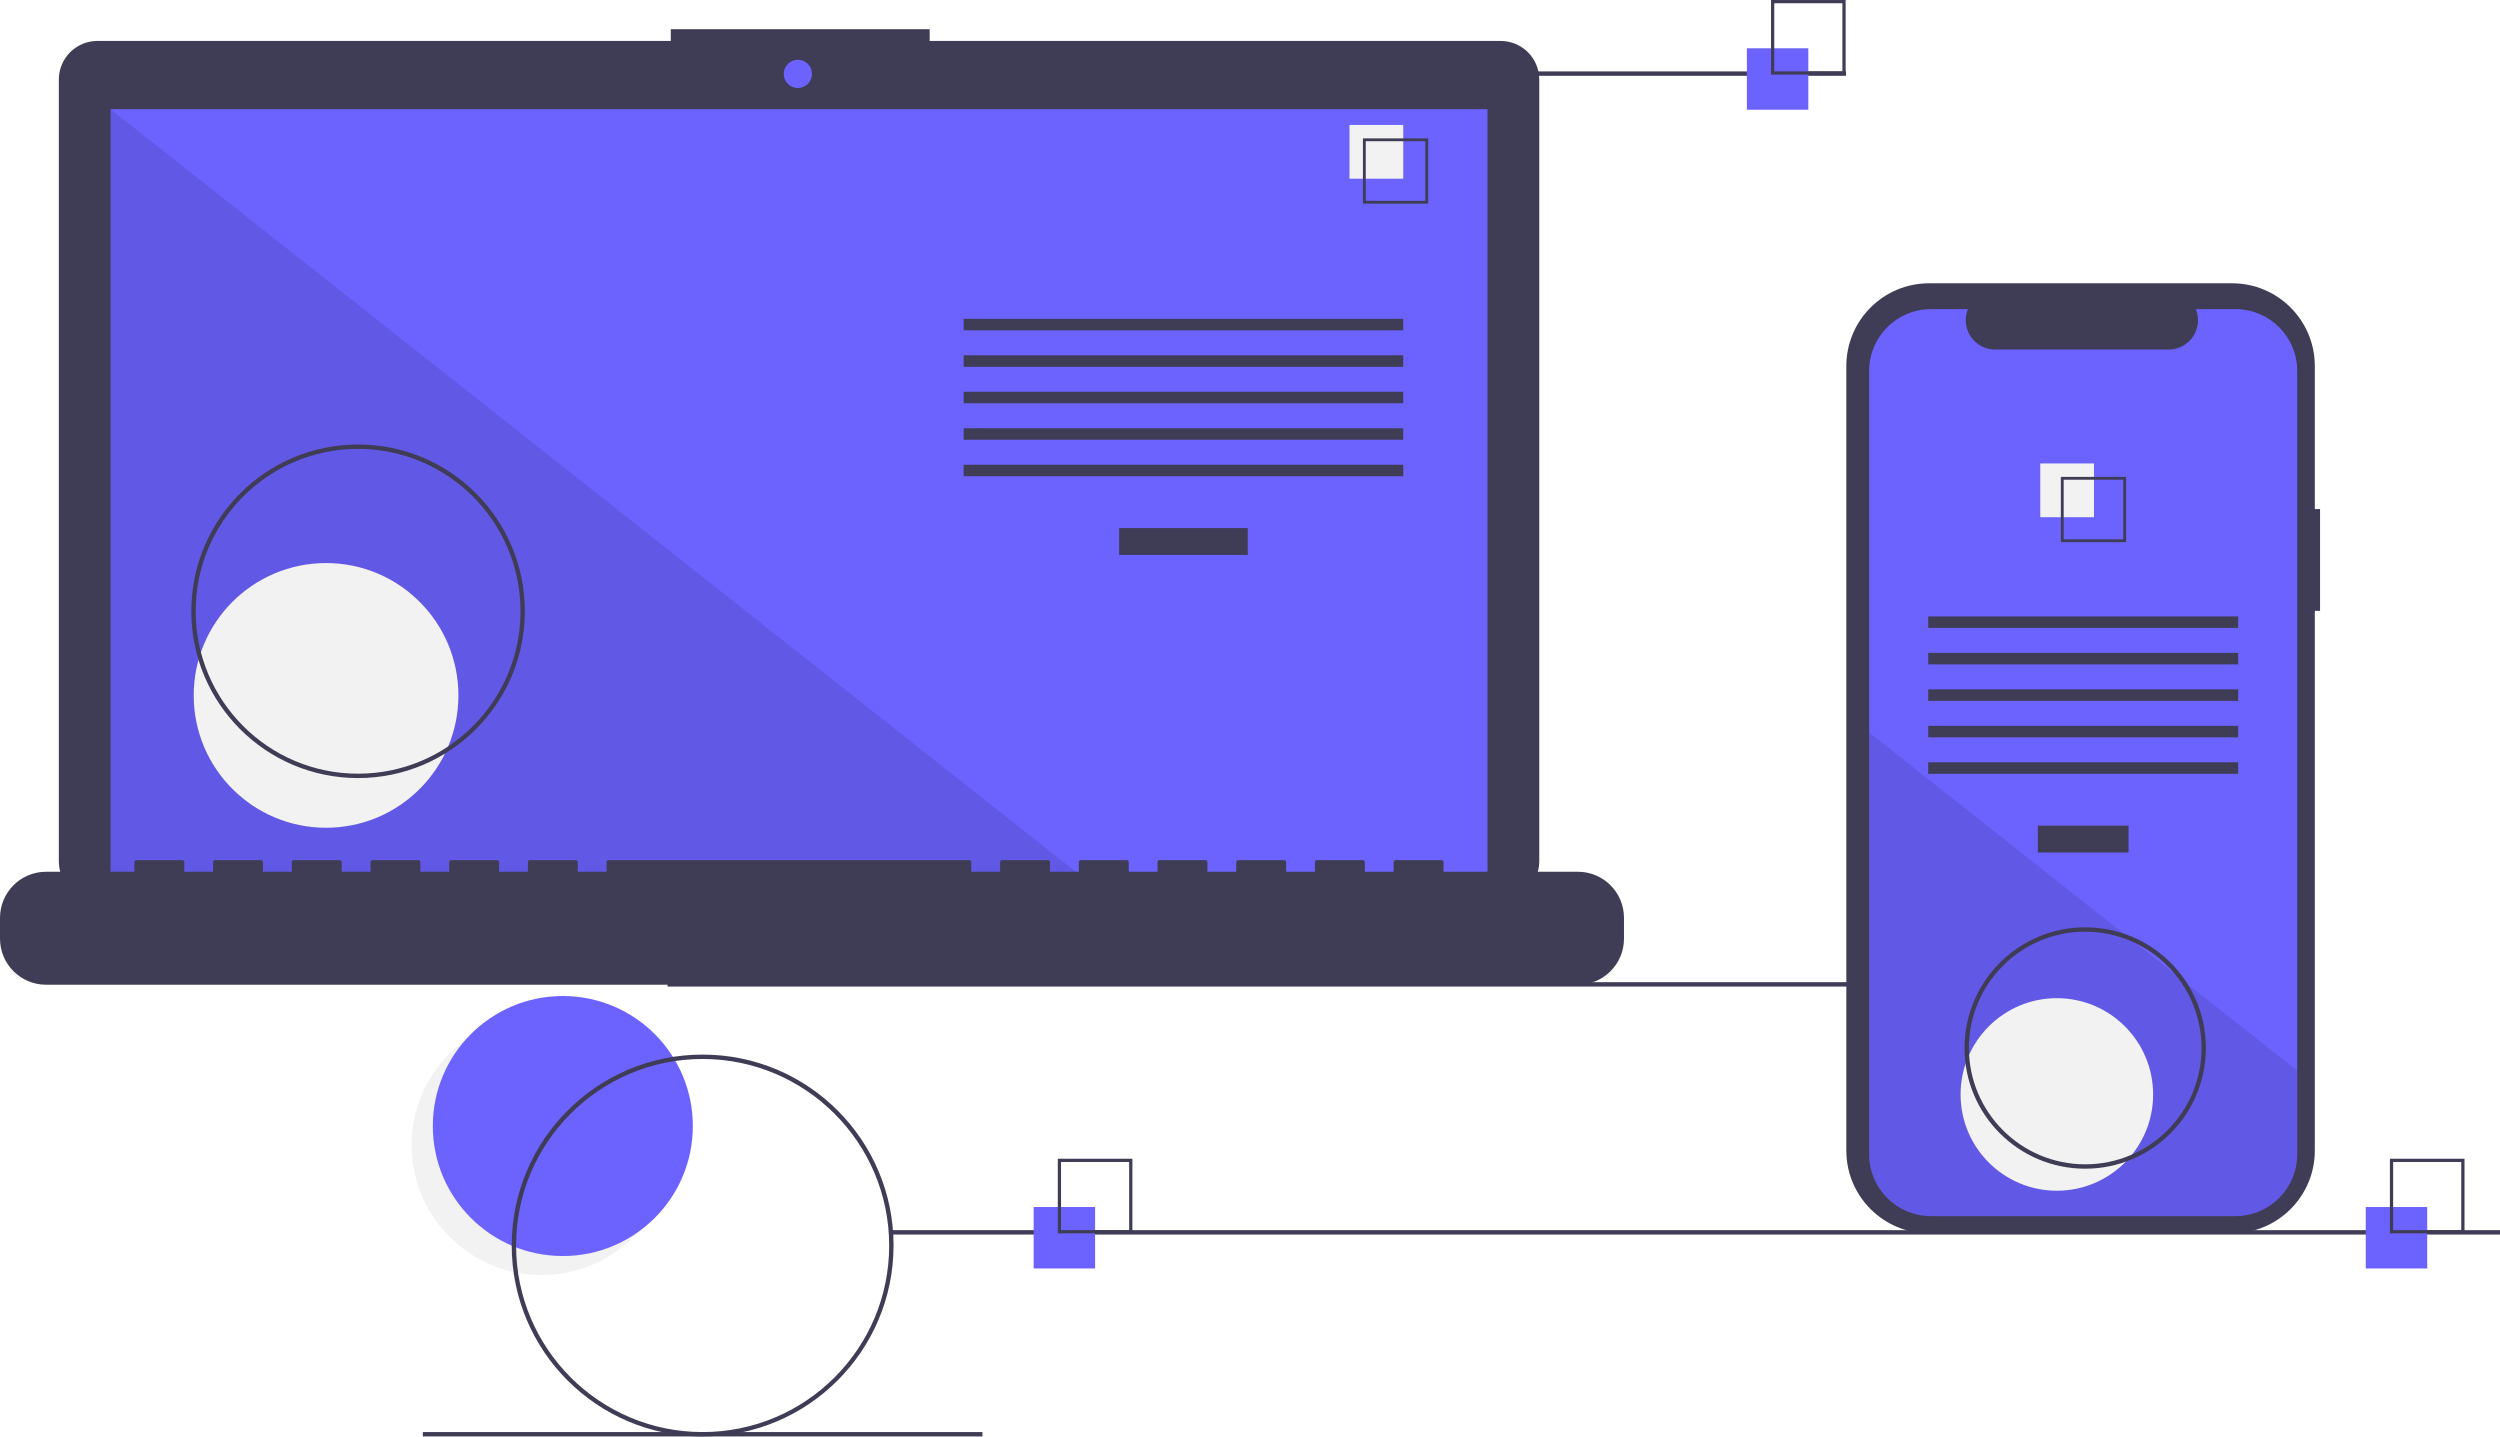
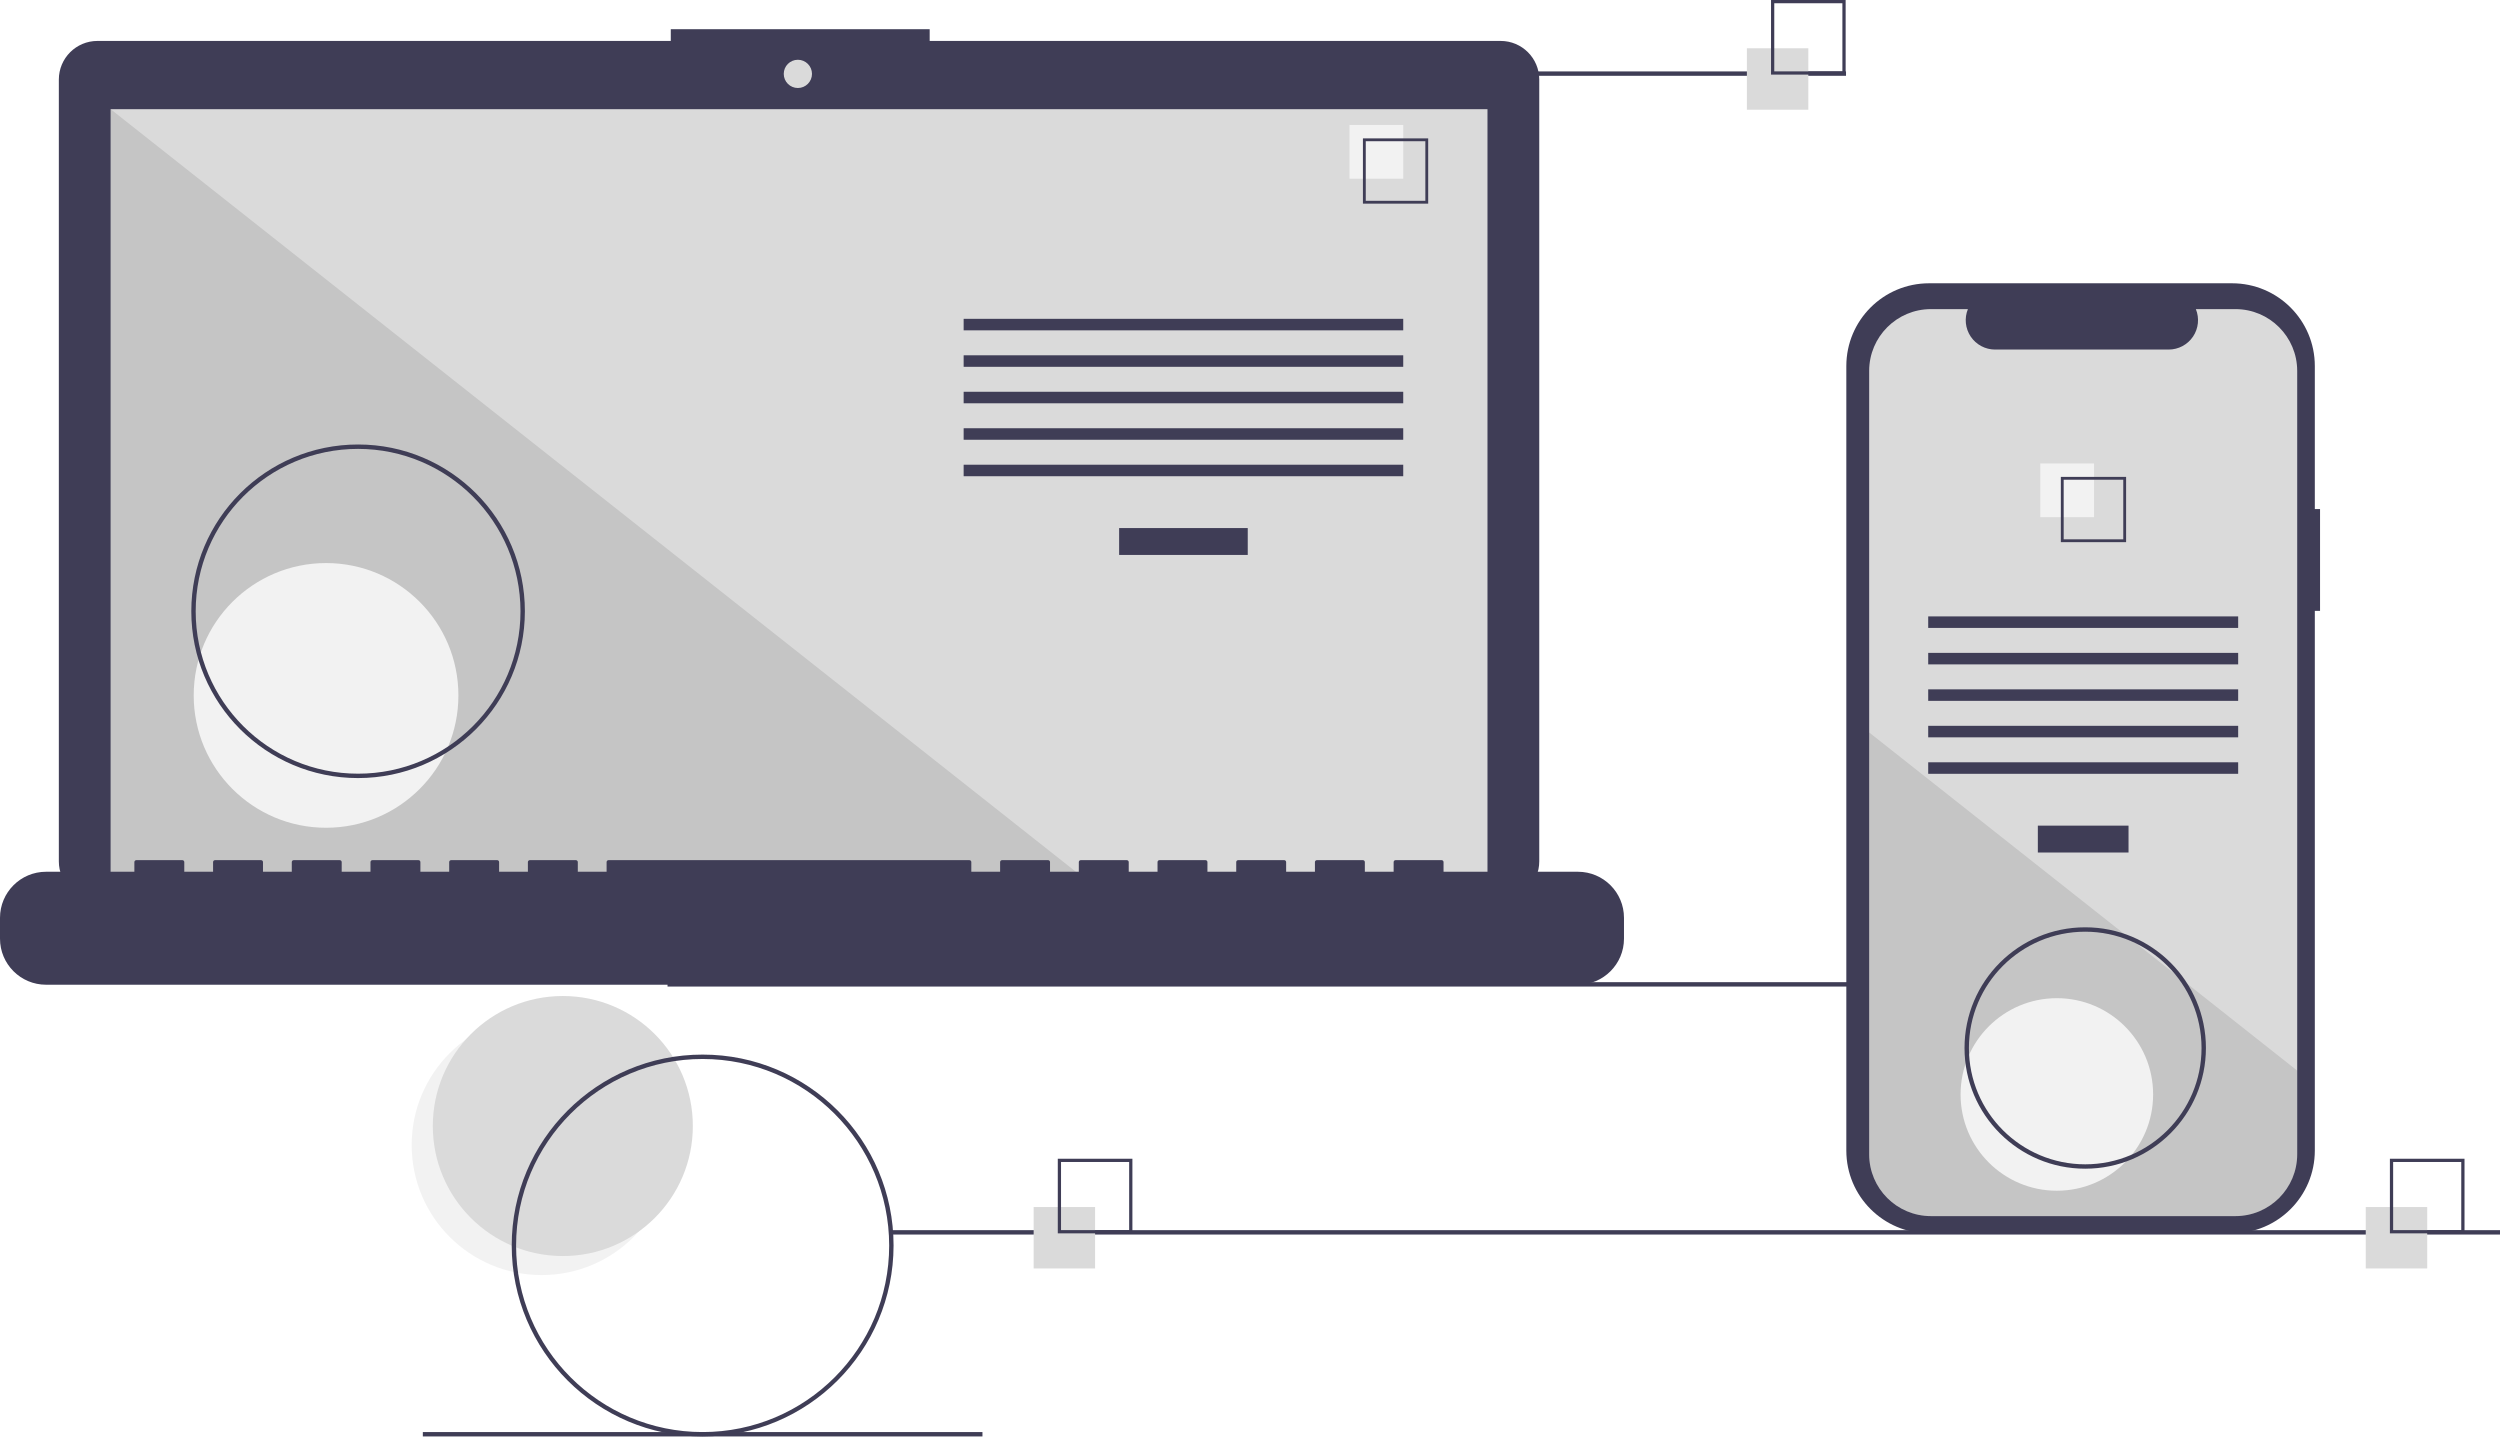
<svg xmlns="http://www.w3.org/2000/svg" width="1139.171" height="654.543" viewBox="0 0 1139.171 654.543" role="img" artist="Katerina Limpitsouni" source="https://undraw.co/">
  <circle cx="246.827" cy="521.765" r="59.243" fill="#f2f2f2" />
-   <circle cx="256.46" cy="513.095" r="59.243" fill="#6c63ff" />
+   <circle cx="256.46" cy="513.095" r="59.243" fill="#dadada" />
  <rect x="304.171" y="447.543" width="733" height="2" fill="#3f3d56" />
  <path d="M714.207,141.381H454.038v-5.362h-117.971v5.362H74.825a17.599,17.599,0,0,0-17.599,17.599V515.231a17.599,17.599,0,0,0,17.599,17.599H714.207a17.599,17.599,0,0,0,17.599-17.599V158.979A17.599,17.599,0,0,0,714.207,141.381Z" transform="translate(-30.41456 -122.7284)" fill="#3f3d56" />
-   <rect x="50.406" y="49.754" width="627.391" height="353.913" fill="#6c63ff" />
-   <circle cx="363.565" cy="33.667" r="6.435" fill="#6c63ff" />
+   <rect x="50.406" y="49.754" width="627.391" height="353.913" fill="#dadada" />
+   <circle cx="363.565" cy="33.667" r="6.435" fill="#dadada" />
  <polygon points="498.374 403.667 50.406 403.667 50.406 49.754 498.374 403.667" opacity="0.1" />
  <circle cx="148.574" cy="316.876" r="60.307" fill="#f2f2f2" />
  <rect x="509.953" y="240.622" width="58.605" height="12.246" fill="#3f3d56" />
  <rect x="439.102" y="145.279" width="200.307" height="5.248" fill="#3f3d56" />
  <rect x="439.102" y="161.898" width="200.307" height="5.248" fill="#3f3d56" />
  <rect x="439.102" y="178.518" width="200.307" height="5.248" fill="#3f3d56" />
  <rect x="439.102" y="195.137" width="200.307" height="5.248" fill="#3f3d56" />
  <rect x="439.102" y="211.756" width="200.307" height="5.248" fill="#3f3d56" />
  <rect x="614.917" y="56.934" width="24.492" height="24.492" fill="#f2f2f2" />
  <path d="M681.195,215.525h-29.74v-29.74h29.74Zm-28.447-1.293h27.154V187.078H652.748Z" transform="translate(-30.41456 -122.7284)" fill="#3f3d56" />
  <path d="M749.422,519.96H688.192v-4.412a.875.875,0,0,0-.875-.875h-20.993a.875.875,0,0,0-.875.875v4.412H652.329v-4.412a.875.875,0,0,0-.875-.875H630.462a.875.875,0,0,0-.875.875v4.412H616.467v-4.412a.875.875,0,0,0-.875-.875H594.599a.875.875,0,0,0-.875.875v4.412H580.604v-4.412a.875.875,0,0,0-.875-.875H558.736a.875.875,0,0,0-.875.875v4.412H544.741v-4.412a.875.875,0,0,0-.875-.875H522.873a.875.875,0,0,0-.875.875v4.412H508.878v-4.412a.875.875,0,0,0-.875-.875h-20.993a.875.875,0,0,0-.875.875v4.412H473.015v-4.412a.875.875,0,0,0-.875-.875H307.696a.875.875,0,0,0-.875.875v4.412H293.701v-4.412a.875.875,0,0,0-.875-.875H271.833a.875.875,0,0,0-.875.875v4.412H257.838v-4.412a.875.875,0,0,0-.875-.875h-20.993a.875.875,0,0,0-.875.875v4.412H221.975v-4.412a.875.875,0,0,0-.875-.875H200.107a.875.875,0,0,0-.875.875v4.412H186.112v-4.412a.875.875,0,0,0-.875-.875H164.244a.875.875,0,0,0-.875.875v4.412H150.249v-4.412a.875.875,0,0,0-.875-.875H128.381a.875.875,0,0,0-.875.875v4.412H114.386v-4.412a.875.875,0,0,0-.875-.875H92.519a.875.875,0,0,0-.875.875v4.412H51.407a20.993,20.993,0,0,0-20.993,20.993v9.492A20.993,20.993,0,0,0,51.407,571.438H749.422a20.993,20.993,0,0,0,20.993-20.993v-9.492A20.993,20.993,0,0,0,749.422,519.96Z" transform="translate(-30.41456 -122.7284)" fill="#3f3d56" />
  <path d="M193.586,477.272a76,76,0,1,1,76-76A76.086,76.086,0,0,1,193.586,477.272Zm0-150a74,74,0,1,0,74,74A74.084,74.084,0,0,0,193.586,327.272Z" transform="translate(-30.41456 -122.7284)" fill="#3f3d56" />
  <rect x="586.171" y="32.543" width="255" height="2" fill="#3f3d56" />
  <rect x="406.171" y="560.543" width="733" height="2" fill="#3f3d56" />
  <rect x="192.672" y="652.543" width="255" height="2" fill="#3f3d56" />
-   <rect x="471" y="550" width="28" height="28" fill="#6c63ff" />
+   <rect x="471" y="550" width="28" height="28" fill="#dadada" />
  <path d="M546.415,684.728h-34v-34h34Zm-32.522-1.478H544.936V652.207H513.893Z" transform="translate(-30.41456 -122.7284)" fill="#3f3d56" />
-   <rect x="796" y="22" width="28" height="28" fill="#6c63ff" />
+   <rect x="796" y="22" width="28" height="28" fill="#dadada" />
  <path d="M871.415,156.728h-34v-34h34Zm-32.522-1.478H869.936V124.207H838.893Z" transform="translate(-30.41456 -122.7284)" fill="#3f3d56" />
-   <rect x="1078" y="550" width="28" height="28" fill="#6c63ff" />
+   <rect x="1078" y="550" width="28" height="28" fill="#dadada" />
  <path d="M1153.415,684.728h-34v-34h34Zm-32.522-1.478h31.043V652.207h-31.043Z" transform="translate(-30.41456 -122.7284)" fill="#3f3d56" />
  <path d="M1087.586,354.687h-2.379V289.525a37.714,37.714,0,0,0-37.714-37.714H909.44A37.714,37.714,0,0,0,871.726,289.525V647.006A37.714,37.714,0,0,0,909.44,684.72h138.053a37.714,37.714,0,0,0,37.714-37.714V401.07h2.379Z" transform="translate(-30.41456 -122.7284)" fill="#3f3d56" />
-   <path d="M1077.176,291.742v356.96a28.165,28.165,0,0,1-28.16,28.17H910.296a28.165,28.165,0,0,1-28.16-28.17v-356.96a28.163,28.163,0,0,1,28.16-28.16h16.83a13.379,13.379,0,0,0,12.39,18.43h79.09a13.379,13.379,0,0,0,12.39-18.43h18.02A28.163,28.163,0,0,1,1077.176,291.742Z" transform="translate(-30.41456 -122.7284)" fill="#6c63ff" />
+   <path d="M1077.176,291.742v356.96a28.165,28.165,0,0,1-28.16,28.17H910.296a28.165,28.165,0,0,1-28.16-28.17v-356.96a28.163,28.163,0,0,1,28.16-28.16h16.83a13.379,13.379,0,0,0,12.39,18.43h79.09a13.379,13.379,0,0,0,12.39-18.43h18.02A28.163,28.163,0,0,1,1077.176,291.742Z" transform="translate(-30.41456 -122.7284)" fill="#dadada" />
  <rect x="928.58" y="376.218" width="41.324" height="12.246" fill="#3f3d56" />
  <rect x="878.621" y="280.875" width="141.24" height="5.248" fill="#3f3d56" />
  <rect x="878.621" y="297.494" width="141.24" height="5.248" fill="#3f3d56" />
  <rect x="878.621" y="314.114" width="141.24" height="5.248" fill="#3f3d56" />
  <rect x="878.621" y="330.733" width="141.24" height="5.248" fill="#3f3d56" />
  <rect x="878.621" y="347.352" width="141.24" height="5.248" fill="#3f3d56" />
  <rect x="929.684" y="211.179" width="24.492" height="24.492" fill="#f2f2f2" />
  <path d="M969.474,340.032v29.74h29.74v-29.74Zm28.45,28.45h-27.16v-27.16h27.16Z" transform="translate(-30.41456 -122.7284)" fill="#3f3d56" />
  <path d="M1077.176,610.582v38.12a28.165,28.165,0,0,1-28.16,28.17H910.296a28.165,28.165,0,0,1-28.16-28.17v-192.21l116.87,92.33,2,1.58,21.74,17.17,2.03,1.61Z" transform="translate(-30.41456 -122.7284)" opacity="0.1" />
  <circle cx="937.241" cy="498.707" r="43.868" fill="#f2f2f2" />
  <path d="M350.586,777.272a87,87,0,1,1,87-87A87.099,87.099,0,0,1,350.586,777.272Zm0-172a85,85,0,1,0,85,85A85.096,85.096,0,0,0,350.586,605.272Z" transform="translate(-30.41456 -122.7284)" fill="#3f3d56" />
  <path d="M980.586,655.272a55,55,0,1,1,55-55A55.062,55.062,0,0,1,980.586,655.272Zm0-108a53,53,0,1,0,53,53A53.06,53.06,0,0,0,980.586,547.272Z" transform="translate(-30.41456 -122.7284)" fill="#3f3d56" />
</svg>
